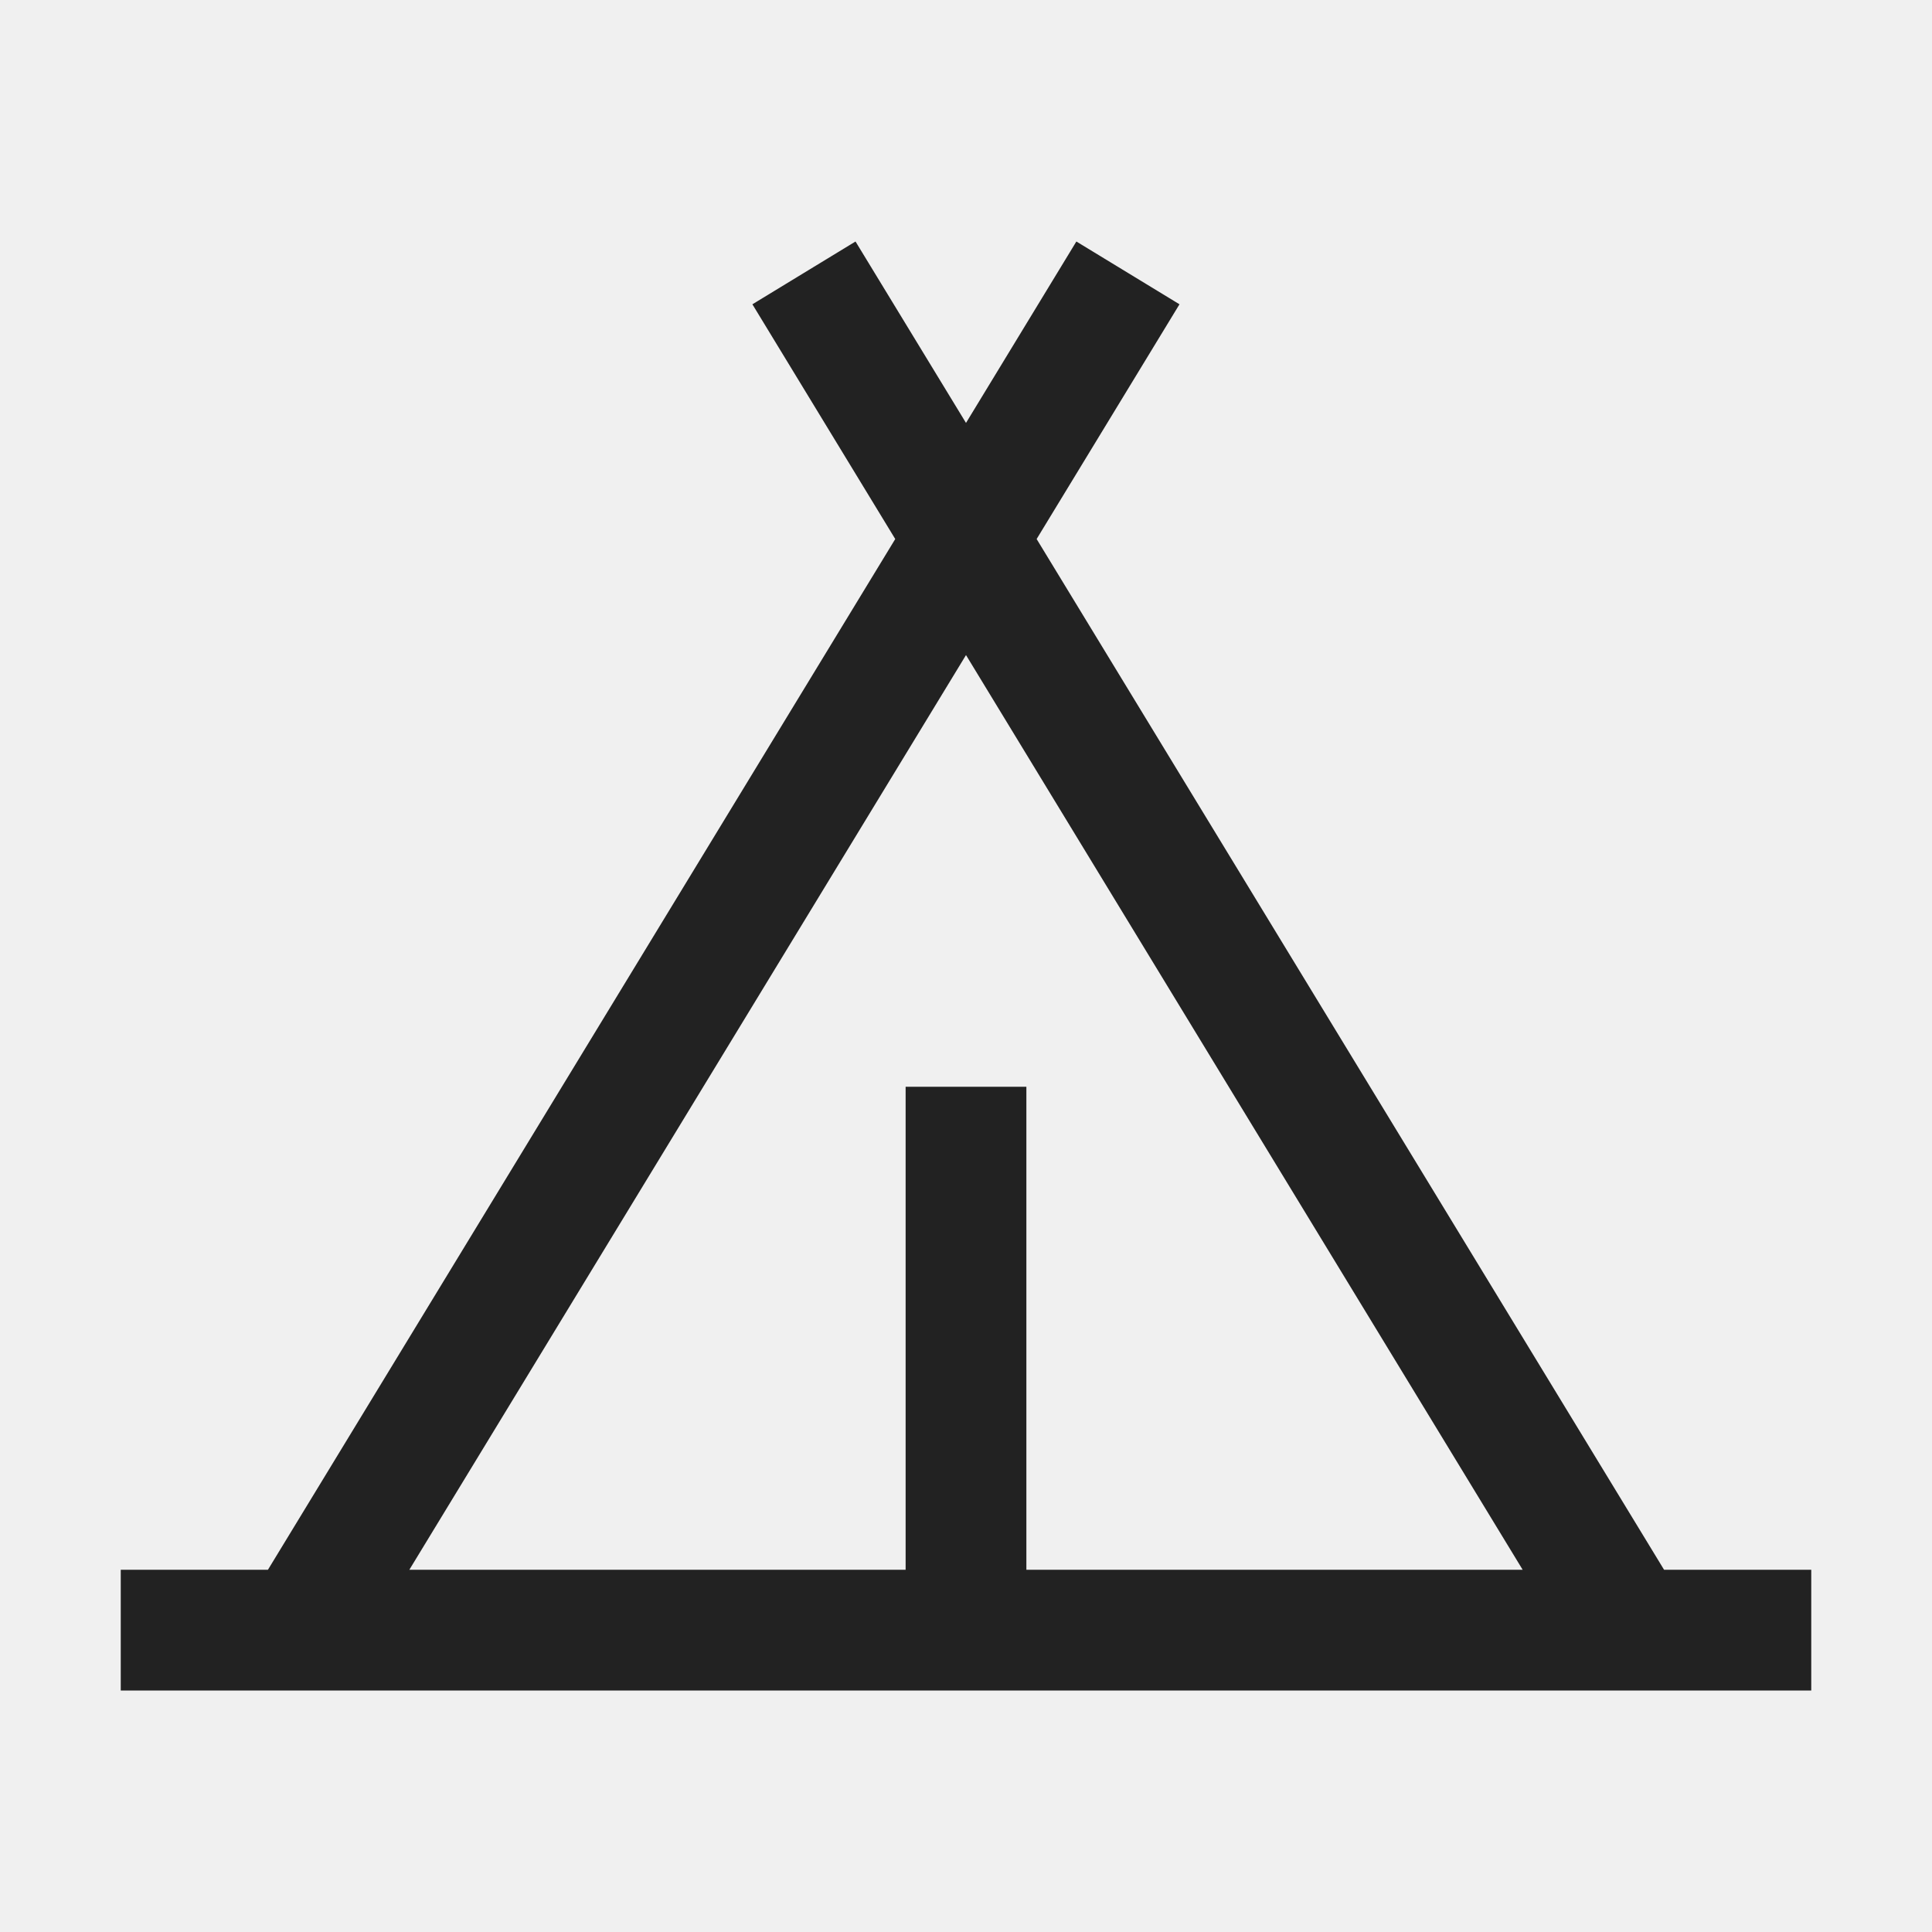
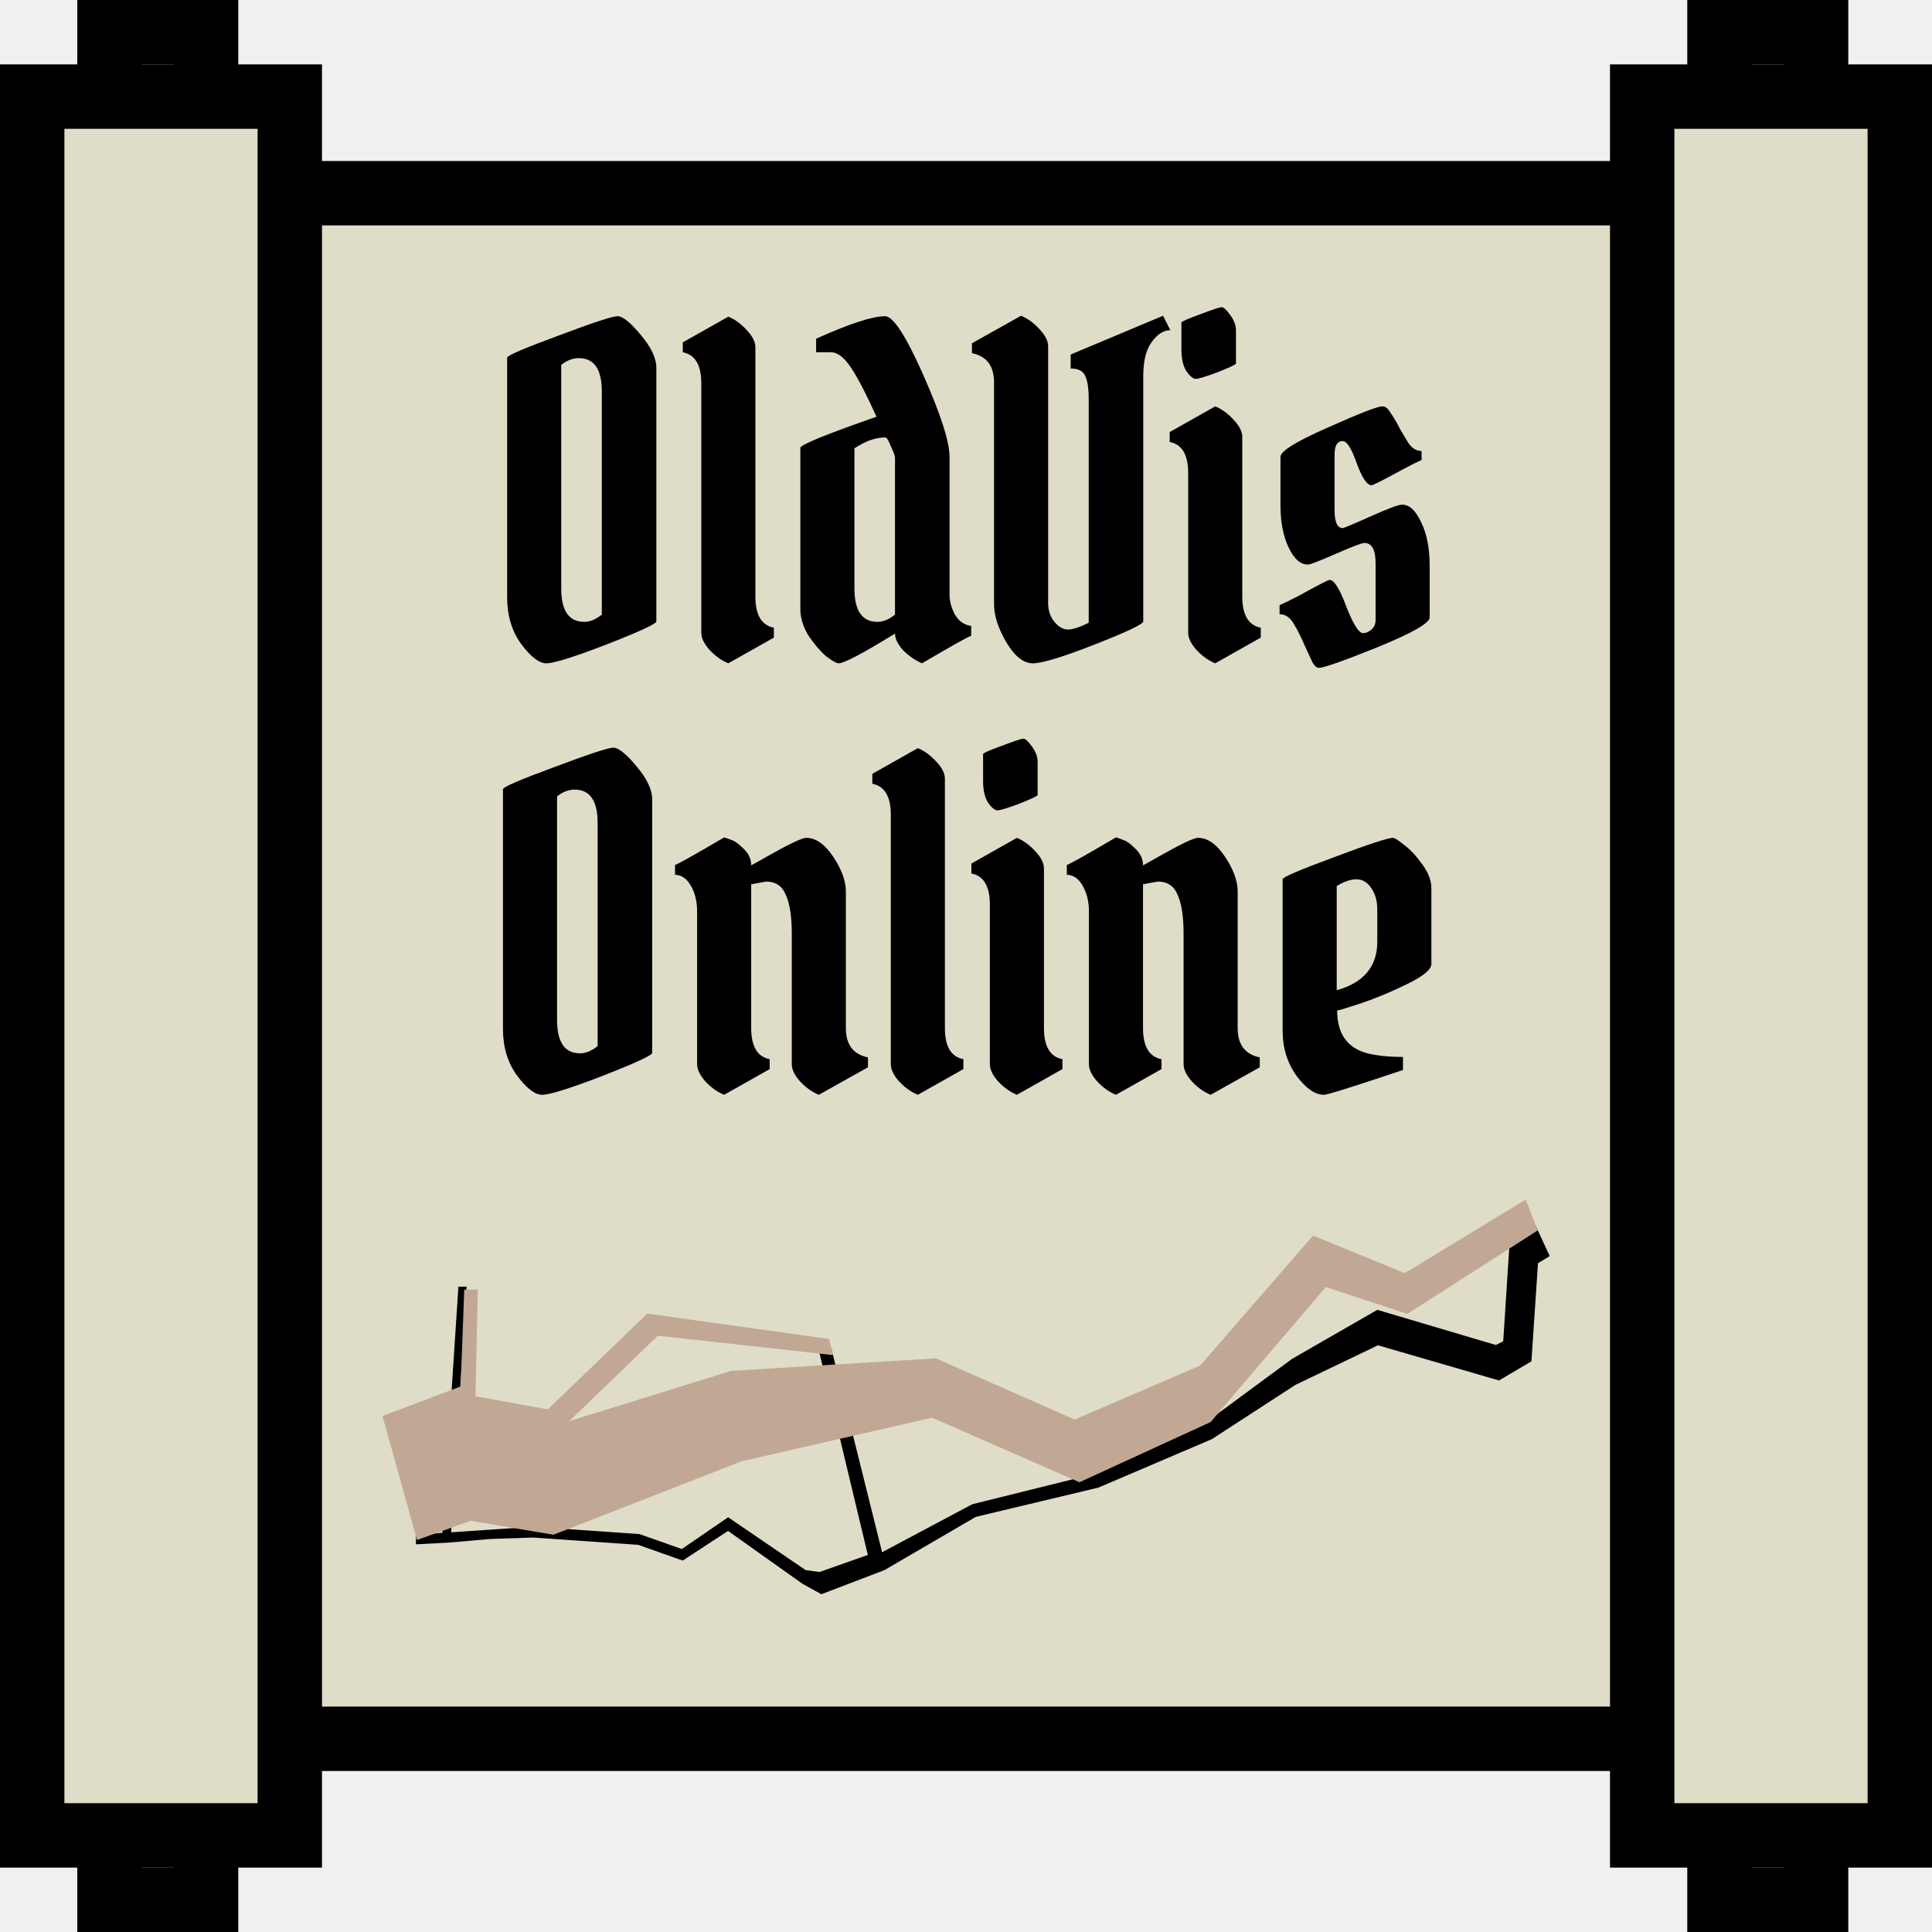
- <svg xmlns="http://www.w3.org/2000/svg" viewBox="0 0 32 32">
-   <style>
-     path { fill: #222; }
-     @media (prefers-color-scheme: dark) {
-       path { fill: #ffffff; }
-     }
-   </style>
-   <path d="M27.562 26L17.17 8.928l2.366-3.888L17.828 4L16 7.005L14.17 4l-1.708 1.04l2.366 3.888L4.438 26H2v2h28v-2zM16 10.85L25.22 26H17v-8h-2v8H6.78z" />
+ <svg xmlns="http://www.w3.org/2000/svg" width="300" height="300" viewBox="0 0 300 300" fill="none">
+   <path d="M17 30H282V270H17V30Z" fill="#DFDDC8" stroke="black" stroke-width="10" />
+   <rect x="17" y="5" width="15" height="290" fill="#DFDDC8" stroke="black" stroke-width="10" />
+   <rect x="5" y="15" width="40" height="270" fill="#DFDDC8" stroke="black" stroke-width="10" />
+   <rect x="267" y="5" width="15" height="290" fill="#DFDDC8" stroke="black" stroke-width="10" />
+   <rect x="255" y="15" width="40" height="270" fill="#DFDDC8" stroke="black" stroke-width="10" />
+   <path d="M240 194.841L238.151 190.864L234.915 192.909L233.898 208.591L232.327 209.386L213.929 203.932L200.894 211.432L187.951 220.977L170.385 229.273L151.156 234.046L136.641 241.773L128.69 209.841L127.673 209.727L135.347 241.773L127.304 244.614L124.9 244.273L113.066 236.205L105.948 241.091L99.199 238.705L82.835 237.568L69.522 238.477L71.926 200.295H71.649L69.153 238.477L65.085 238.818V239.273L69.522 239.046L76.086 238.477L82.835 238.25L99.199 239.386L105.948 241.773L113.066 237.114L124.9 245.523L127.581 247L137.103 243.364L151.341 235.068L170.385 230.523L187.951 223.023L200.894 214.614L213.929 208.364L232.697 213.818L237.319 211.091L238.336 195.864L240 194.841Z" fill="black" stroke="black" />
+   <path d="M72.019 215.636L60 220.182L65.085 238.477L73.035 235.636L85.886 237.795L115.008 226.432L144.777 219.614L167.612 229.614L187.673 220.409L205.701 199.273L218.459 203.477L238.151 190.864L236.672 187L218.182 198.25L204.037 192.455L186.656 212.455L166.872 220.977L145.239 211.432L113.621 213.364L86.533 221.773L101.972 206.886L128.69 209.841L128.32 208.364L100.678 204.5L85.239 219.386L73.313 217.227L73.683 200.75H72.573L72.019 215.636Z" fill="#C1A894" stroke="#C1A894" />
+   <path d="M78.749 92.78V55.54C78.749 55.213 81.409 54.07 86.729 52.11C92.049 50.103 95.106 49.1 95.899 49.1C96.692 49.1 97.882 50.057 99.469 51.97C101.102 53.883 101.919 55.61 101.919 57.15V96.49C101.919 96.863 99.352 98.053 94.219 100.06C89.132 102.02 86.006 103 84.839 103C83.719 103 82.412 101.997 80.919 99.99C79.472 97.983 78.749 95.58 78.749 92.78ZM90.719 96.56C91.606 96.56 92.516 96.187 93.449 95.44V60.79C93.449 57.337 92.259 55.61 89.879 55.61C88.946 55.61 88.036 55.96 87.149 56.66V91.38C87.149 94.833 88.339 96.56 90.719 96.56ZM117.296 53.93V92.64C117.296 95.487 118.252 97.097 120.166 97.47V99.01L113.096 103C112.069 102.58 111.112 101.903 110.226 100.97C109.339 99.99 108.896 99.08 108.896 98.24V59.53C108.896 56.683 107.939 55.073 106.026 54.7V53.16L113.096 49.17C114.122 49.59 115.079 50.29 115.966 51.27C116.852 52.203 117.296 53.09 117.296 53.93ZM137.436 49.1C138.696 49.1 140.68 52.157 143.386 58.27C146.093 64.383 147.446 68.607 147.446 70.94V92.29C147.446 93.363 147.726 94.413 148.286 95.44C148.893 96.467 149.733 97.05 150.806 97.19V98.73C150.48 98.777 147.936 100.2 143.176 103C142.103 102.533 141.123 101.857 140.236 100.97C139.396 100.037 138.976 99.173 138.976 98.38C133.983 101.46 131.066 103 130.226 103C129.9 103 129.27 102.65 128.336 101.95C127.45 101.203 126.54 100.153 125.606 98.8C124.72 97.4 124.276 95.977 124.276 94.53V69.54C124.276 69.073 128.22 67.463 136.106 64.71C134.426 61.023 133.073 58.433 132.046 56.94C131.02 55.447 130.016 54.7 129.036 54.7H126.726V52.6C131.906 50.267 135.476 49.1 137.436 49.1ZM136.246 96.56C137.133 96.56 138.043 96.187 138.976 95.44V71.08C138.976 70.8 138.766 70.217 138.346 69.33C137.973 68.397 137.693 67.93 137.506 67.93C136.153 67.93 134.776 68.35 133.376 69.19L132.676 69.61V91.38C132.676 94.833 133.866 96.56 136.246 96.56ZM162.754 93.62C162.754 94.787 163.081 95.767 163.734 96.56C164.388 97.353 165.088 97.75 165.834 97.75C166.581 97.75 167.654 97.4 169.054 96.7V62.05C169.054 60.323 168.868 59.087 168.494 58.34C168.168 57.593 167.421 57.22 166.254 57.22V55.05L180.604 49.03L181.724 51.27C180.698 51.27 179.741 51.877 178.854 53.09C177.968 54.257 177.524 56.03 177.524 58.41V96.49C177.524 96.91 175.028 98.1 170.034 100.06C165.041 102.02 161.821 103 160.374 103C158.928 103 157.551 101.903 156.244 99.71C154.984 97.517 154.354 95.58 154.354 93.9V59.39C154.354 56.823 153.211 55.307 150.924 54.84V53.3L158.554 49.03C159.581 49.45 160.538 50.15 161.424 51.13C162.311 52.063 162.754 52.95 162.754 53.79V93.62ZM192.901 67.86V92.64C192.901 95.487 193.858 97.097 195.771 97.47V99.01L188.701 103C187.674 102.58 186.718 101.903 185.831 100.97C184.944 99.99 184.501 99.08 184.501 98.24V73.46C184.501 70.613 183.544 69.003 181.631 68.63V67.09L188.701 63.1C189.728 63.52 190.684 64.22 191.571 65.2C192.458 66.133 192.901 67.02 192.901 67.86ZM183.451 54.35V50.08C183.451 49.94 184.408 49.52 186.321 48.82C188.281 48.073 189.401 47.7 189.681 47.7C190.008 47.7 190.451 48.097 191.011 48.89C191.618 49.683 191.921 50.5 191.921 51.34V56.45C191.921 56.59 190.988 57.033 189.121 57.78C187.254 58.48 186.111 58.83 185.691 58.83C185.271 58.83 184.781 58.433 184.221 57.64C183.708 56.8 183.451 55.703 183.451 54.35ZM203.102 87.67C201.935 87.67 200.932 86.783 200.092 85.01C199.252 83.237 198.832 81.067 198.832 78.5V70.94C198.832 70.053 201.282 68.537 206.182 66.39C211.082 64.197 213.905 63.1 214.652 63.1C215.072 63.1 215.445 63.357 215.772 63.87C216.099 64.337 216.355 64.733 216.542 65.06C216.729 65.34 217.009 65.853 217.382 66.6C217.802 67.3 218.152 67.883 218.432 68.35C219.039 69.47 219.809 70.03 220.742 70.03V71.43C219.995 71.757 219.015 72.247 217.802 72.9C214.815 74.533 213.205 75.35 212.972 75.35C212.272 75.35 211.502 74.207 210.662 71.92C209.869 69.633 209.145 68.49 208.492 68.49C207.652 68.49 207.232 69.19 207.232 70.59V79.2C207.232 81.067 207.652 82 208.492 82C208.679 82 210.125 81.393 212.832 80.18C215.539 78.967 217.172 78.36 217.732 78.36C218.852 78.36 219.832 79.27 220.672 81.09C221.559 82.863 222.002 85.15 222.002 87.95V95.86C222.002 96.747 219.319 98.287 213.952 100.48C208.632 102.627 205.575 103.7 204.782 103.7C204.455 103.7 204.129 103.42 203.802 102.86C203.522 102.253 203.102 101.343 202.542 100.13C202.029 98.917 201.515 97.89 201.002 97.05C200.395 95.93 199.625 95.37 198.692 95.37V93.97C199.439 93.643 200.442 93.153 201.702 92.5C204.642 90.867 206.229 90.05 206.462 90.05C207.162 90.05 208.025 91.427 209.052 94.18C210.125 96.933 210.989 98.31 211.642 98.31C212.109 98.31 212.552 98.123 212.972 97.75C213.392 97.377 213.602 96.863 213.602 96.21V87.46C213.602 85.36 213.019 84.31 211.852 84.31C211.479 84.31 210.009 84.87 207.442 85.99C204.875 87.11 203.429 87.67 203.102 87.67Z" fill="black" />
+   <path d="M78.1 159.78V122.54C78.1 122.213 80.76 121.07 86.08 119.11C91.4 117.103 94.456 116.1 95.25 116.1C96.043 116.1 97.233 117.057 98.82 118.97C100.453 120.883 101.27 122.61 101.27 124.15V163.49C101.27 163.863 98.703 165.053 93.57 167.06C88.483 169.02 85.356 170 84.19 170C83.07 170 81.763 168.997 80.27 166.99C78.823 164.983 78.1 162.58 78.1 159.78ZM90.07 163.56C90.956 163.56 91.866 163.187 92.8 162.44V127.79C92.8 124.337 91.61 122.61 89.23 122.61C88.296 122.61 87.386 122.96 86.5 123.66V158.38C86.5 161.833 87.69 163.56 90.07 163.56ZM108.246 165.24V141.51C108.246 139.97 107.919 138.64 107.266 137.52C106.613 136.4 105.796 135.84 104.816 135.84V134.3C105.143 134.253 107.686 132.83 112.446 130.03C112.773 130.123 113.169 130.263 113.636 130.45C114.103 130.59 114.709 131.033 115.456 131.78C116.249 132.527 116.646 133.39 116.646 134.37C116.926 134.23 117.719 133.787 119.026 133.04C122.479 131.08 124.533 130.1 125.186 130.1C126.679 130.1 128.079 131.08 129.386 133.04C130.693 135 131.346 136.797 131.346 138.43V159.64C131.346 162.207 132.489 163.723 134.776 164.19V165.73L127.146 170C126.119 169.58 125.163 168.903 124.276 167.97C123.389 166.99 122.946 166.08 122.946 165.24V144.94C122.946 142.327 122.643 140.343 122.036 138.99C121.476 137.59 120.449 136.89 118.956 136.89L116.646 137.31V159.64C116.646 162.487 117.603 164.097 119.516 164.47V166.01L112.446 170C111.419 169.58 110.463 168.903 109.576 167.97C108.689 166.99 108.246 166.08 108.246 165.24ZM146.724 120.93V159.64C146.724 162.487 147.681 164.097 149.594 164.47V166.01L142.524 170C141.498 169.58 140.541 168.903 139.654 167.97C138.768 166.99 138.324 166.08 138.324 165.24V126.53C138.324 123.683 137.368 122.073 135.454 121.7V120.16L142.524 116.17C143.551 116.59 144.508 117.29 145.394 118.27C146.281 119.203 146.724 120.09 146.724 120.93ZM162.105 134.86V159.64C162.105 162.487 163.062 164.097 164.975 164.47V166.01L157.905 170C156.878 169.58 155.922 168.903 155.035 167.97C154.148 166.99 153.705 166.08 153.705 165.24V140.46C153.705 137.613 152.748 136.003 150.835 135.63V134.09L157.905 130.1C158.932 130.52 159.888 131.22 160.775 132.2C161.662 133.133 162.105 134.02 162.105 134.86ZM152.655 121.35V117.08C152.655 116.94 153.612 116.52 155.525 115.82C157.485 115.073 158.605 114.7 158.885 114.7C159.212 114.7 159.655 115.097 160.215 115.89C160.822 116.683 161.125 117.5 161.125 118.34V123.45C161.125 123.59 160.192 124.033 158.325 124.78C156.458 125.48 155.315 125.83 154.895 125.83C154.475 125.83 153.985 125.433 153.425 124.64C152.912 123.8 152.655 122.703 152.655 121.35ZM169.086 165.24V141.51C169.086 139.97 168.759 138.64 168.106 137.52C167.453 136.4 166.636 135.84 165.656 135.84V134.3C165.983 134.253 168.526 132.83 173.286 130.03C173.613 130.123 174.009 130.263 174.476 130.45C174.943 130.59 175.549 131.033 176.296 131.78C177.089 132.527 177.486 133.39 177.486 134.37C177.766 134.23 178.559 133.787 179.866 133.04C183.319 131.08 185.373 130.1 186.026 130.1C187.519 130.1 188.919 131.08 190.226 133.04C191.533 135 192.186 136.797 192.186 138.43V159.64C192.186 162.207 193.329 163.723 195.616 164.19V165.73L187.986 170C186.959 169.58 186.003 168.903 185.116 167.97C184.229 166.99 183.786 166.08 183.786 165.24V144.94C183.786 142.327 183.483 140.343 182.876 138.99C182.316 137.59 181.289 136.89 179.796 136.89L177.486 137.31V159.64C177.486 162.487 178.443 164.097 180.356 164.47V166.01L173.286 170C172.259 169.58 171.303 168.903 170.416 167.97C169.529 166.99 169.086 166.08 169.086 165.24ZM216.314 130.1C216.547 130.1 217.131 130.473 218.064 131.22C218.997 131.92 219.931 132.923 220.864 134.23C221.797 135.49 222.264 136.727 222.264 137.94V149.7C222.264 150.54 221.027 151.567 218.554 152.78C216.081 153.993 213.677 154.997 211.344 155.79C209.057 156.537 207.821 156.91 207.634 156.91C207.634 160.503 209.197 162.72 212.324 163.56C213.864 163.933 215.707 164.12 217.854 164.12V166.15C210.201 168.717 206.117 170 205.604 170C204.204 170 202.781 169.02 201.334 167.06C199.887 165.053 199.164 162.72 199.164 160.06V136.54C199.164 136.213 201.824 135.07 207.144 133.11C212.464 131.103 215.521 130.1 216.314 130.1ZM213.864 141.23C213.864 139.923 213.561 138.827 212.954 137.94C212.347 137.007 211.577 136.54 210.644 136.54C209.711 136.54 208.684 136.89 207.564 137.59V153.76C211.764 152.593 213.864 150.073 213.864 146.2V141.23Z" fill="black" />
</svg>
